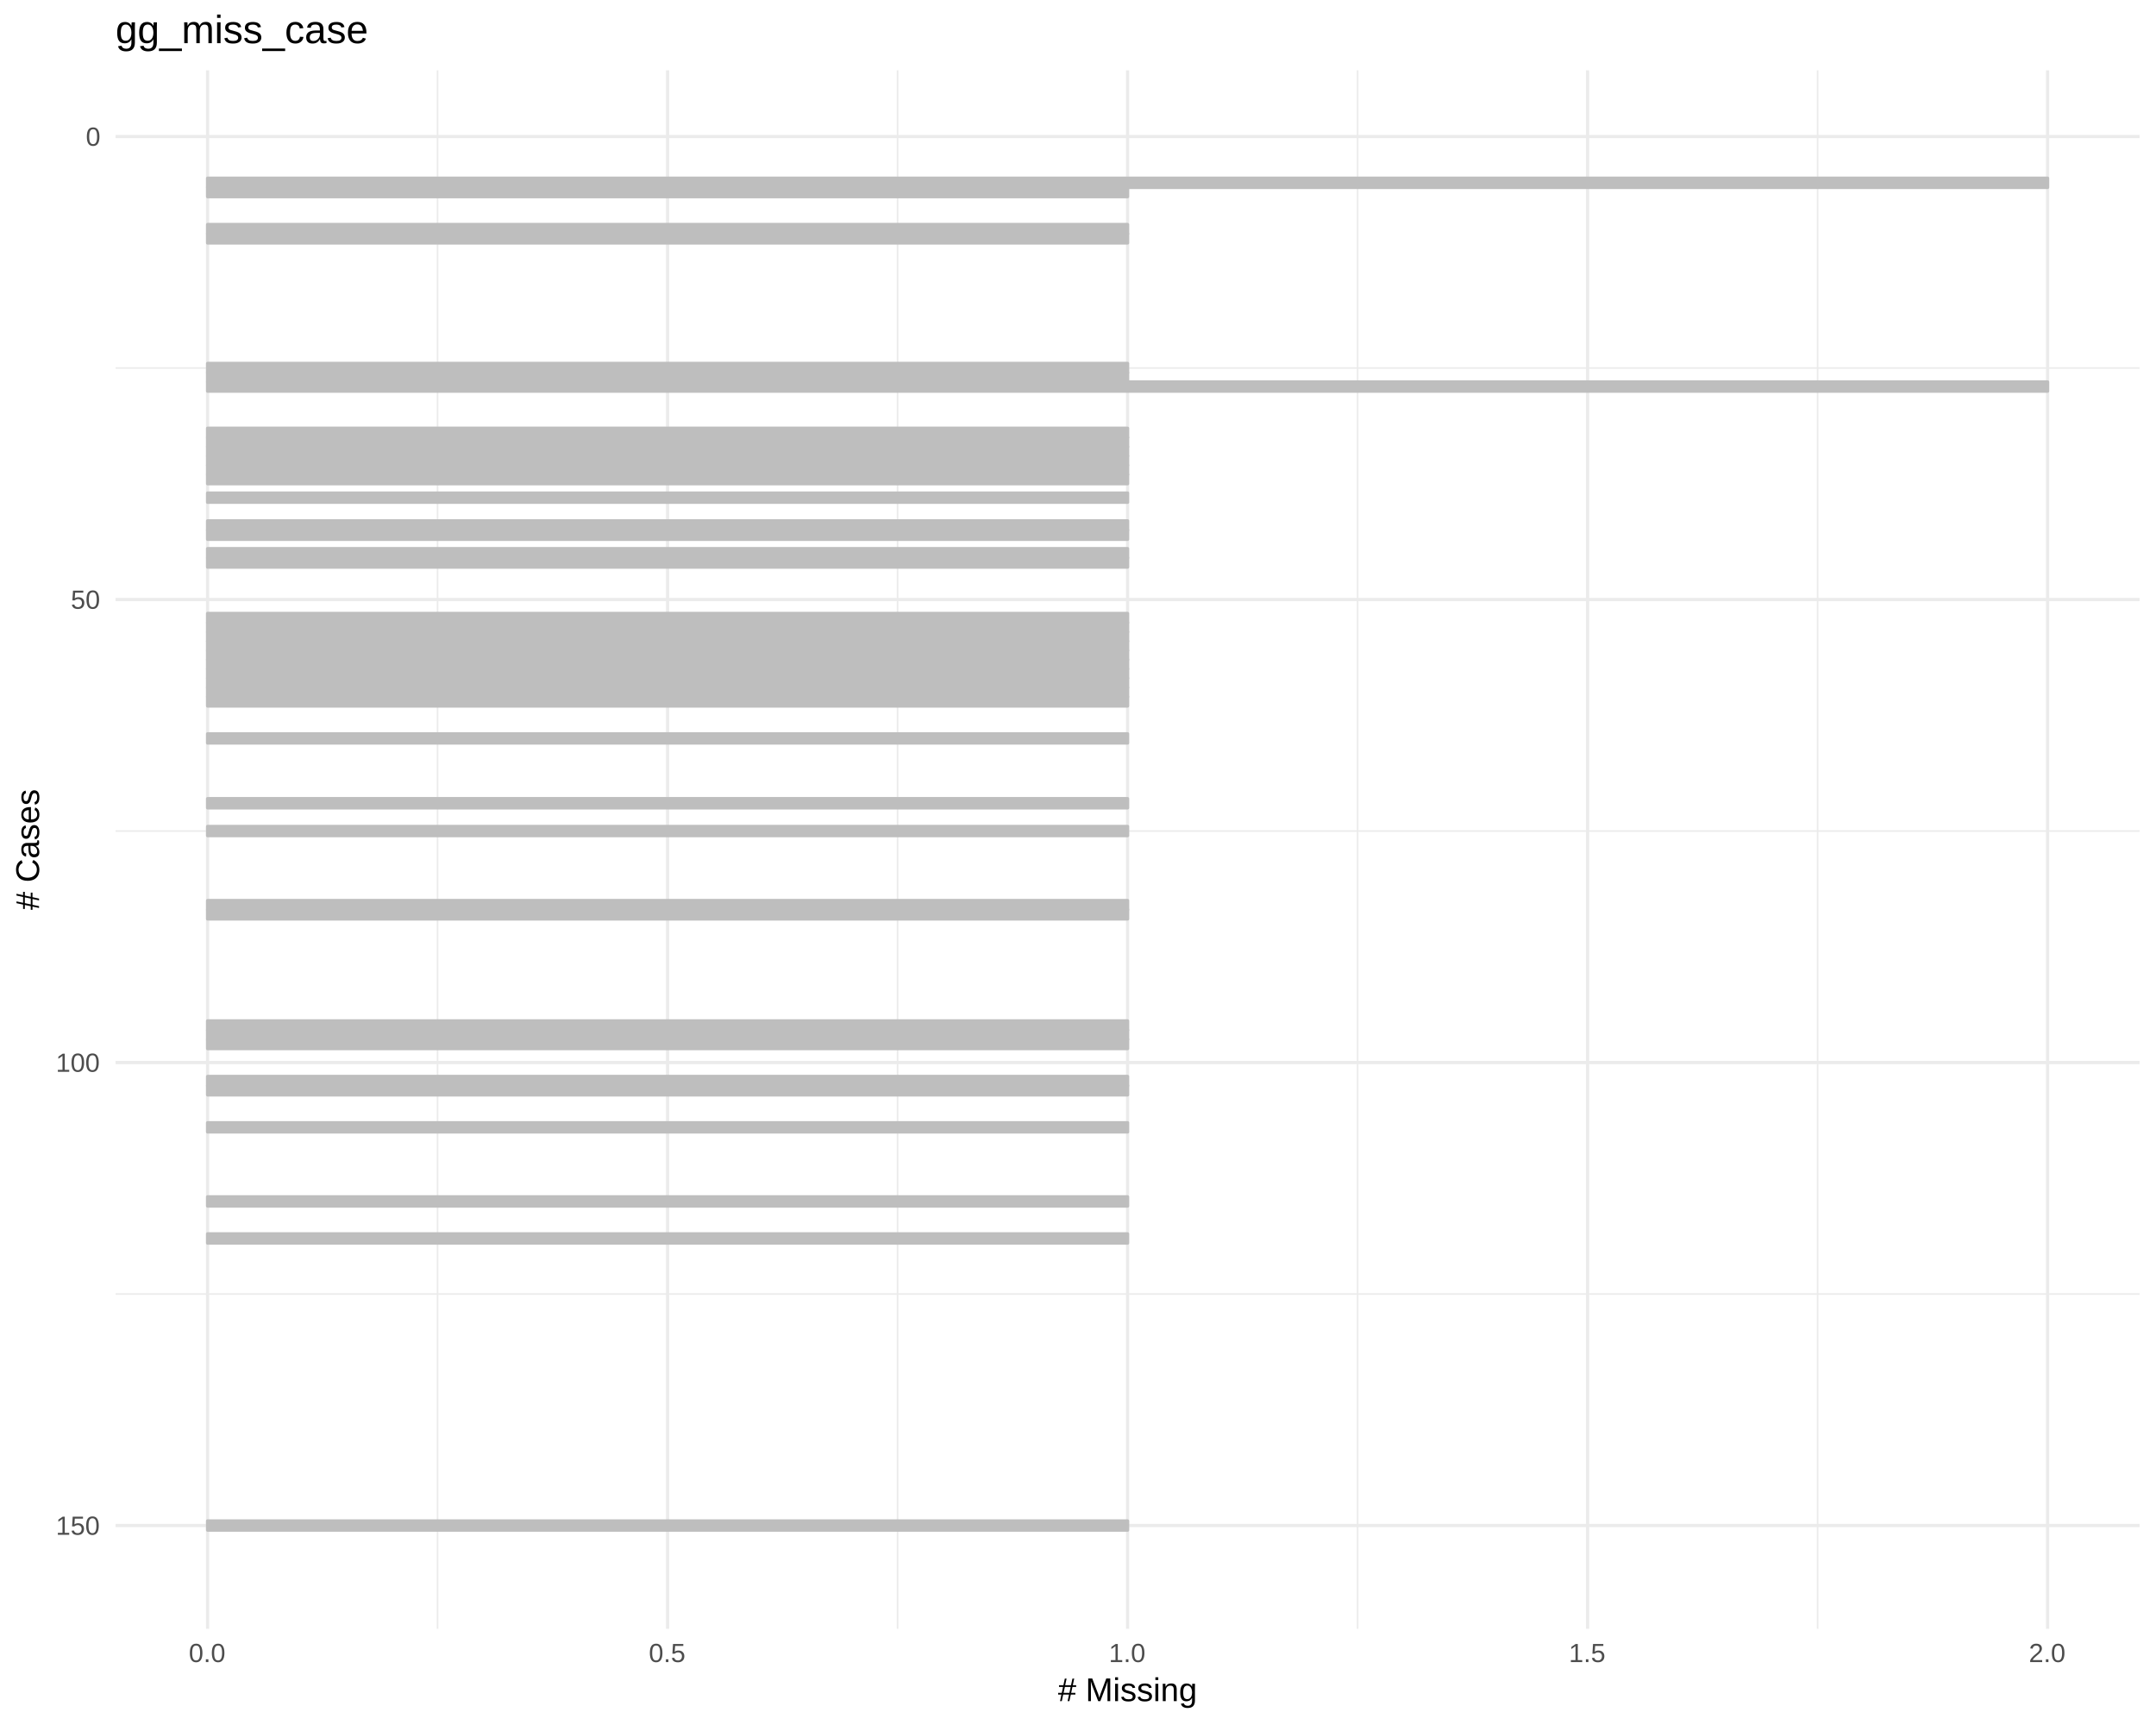
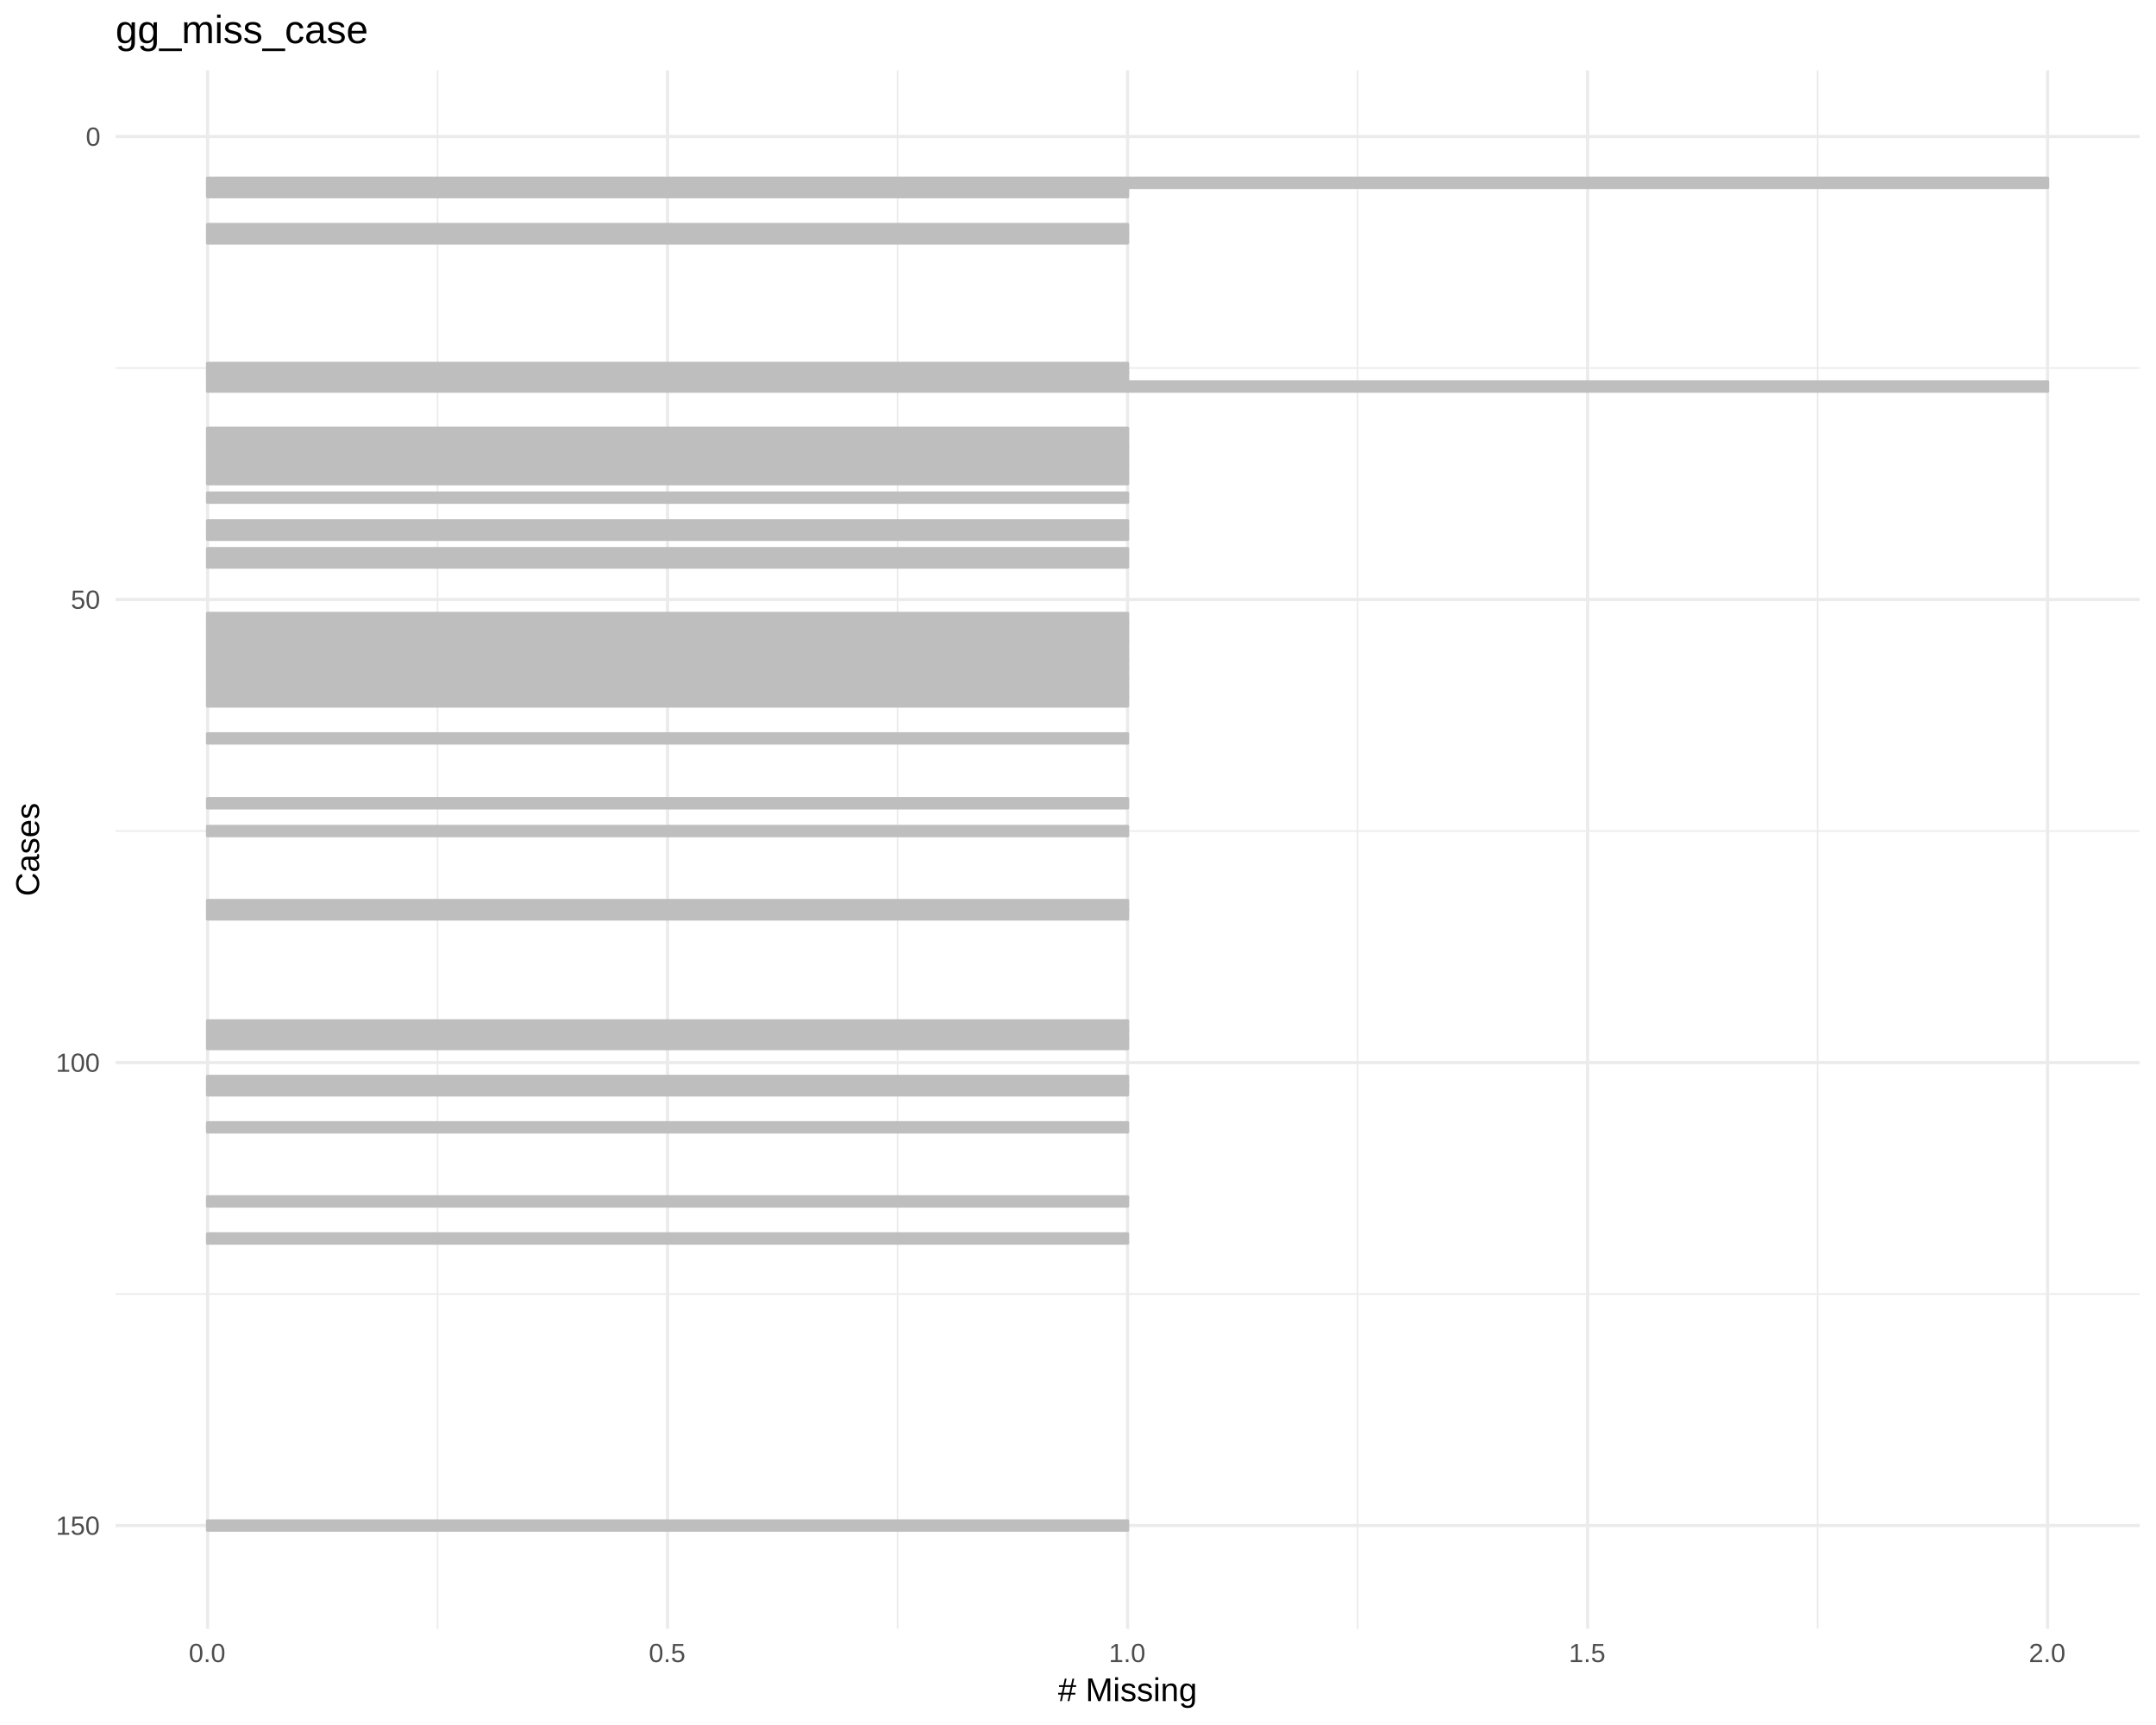
<svg xmlns="http://www.w3.org/2000/svg" viewBox="0 0 720.00 576.00">
  <defs>
    <style type="text/css">
    line, polyline, path, rect, circle {
      fill: none;
      stroke: #000000;
      stroke-linecap: round;
      stroke-linejoin: round;
      stroke-miterlimit: 10.00;
    }
  </style>
  </defs>
  <rect width="100%" height="100%" style="stroke: none; fill: #FFFFFF;" />
  <defs>
    <clipPath id="cpMzguNTk0fDcxNC41MjF8NTQzLjg3NXwyMy40NzY3">
      <rect x="38.59" y="23.48" width="675.93" height="520.40" />
    </clipPath>
  </defs>
  <polyline points="38.59,122.89 714.52,122.89 " style="stroke-width: 0.53; stroke: #EBEBEB; stroke-linecap: butt;" clip-path="url(#cpMzguNTk0fDcxNC41MjF8NTQzLjg3NXwyMy40NzY3)" />
  <polyline points="38.59,277.49 714.52,277.49 " style="stroke-width: 0.53; stroke: #EBEBEB; stroke-linecap: butt;" clip-path="url(#cpMzguNTk0fDcxNC41MjF8NTQzLjg3NXwyMy40NzY3)" />
  <polyline points="38.59,432.10 714.52,432.10 " style="stroke-width: 0.53; stroke: #EBEBEB; stroke-linecap: butt;" clip-path="url(#cpMzguNTk0fDcxNC41MjF8NTQzLjg3NXwyMy40NzY3)" />
  <polyline points="146.13,543.88 146.13,23.48 " style="stroke-width: 0.53; stroke: #EBEBEB; stroke-linecap: butt;" clip-path="url(#cpMzguNTk0fDcxNC41MjF8NTQzLjg3NXwyMy40NzY3)" />
  <polyline points="299.75,543.88 299.75,23.48 " style="stroke-width: 0.53; stroke: #EBEBEB; stroke-linecap: butt;" clip-path="url(#cpMzguNTk0fDcxNC41MjF8NTQzLjg3NXwyMy40NzY3)" />
  <polyline points="453.37,543.88 453.37,23.48 " style="stroke-width: 0.53; stroke: #EBEBEB; stroke-linecap: butt;" clip-path="url(#cpMzguNTk0fDcxNC41MjF8NTQzLjg3NXwyMy40NzY3)" />
  <polyline points="606.99,543.88 606.99,23.48 " style="stroke-width: 0.53; stroke: #EBEBEB; stroke-linecap: butt;" clip-path="url(#cpMzguNTk0fDcxNC41MjF8NTQzLjg3NXwyMy40NzY3)" />
  <polyline points="38.59,45.59 714.52,45.59 " style="stroke-width: 1.07; stroke: #EBEBEB; stroke-linecap: butt;" clip-path="url(#cpMzguNTk0fDcxNC41MjF8NTQzLjg3NXwyMy40NzY3)" />
  <polyline points="38.59,200.19 714.52,200.19 " style="stroke-width: 1.07; stroke: #EBEBEB; stroke-linecap: butt;" clip-path="url(#cpMzguNTk0fDcxNC41MjF8NTQzLjg3NXwyMy40NzY3)" />
  <polyline points="38.59,354.79 714.52,354.79 " style="stroke-width: 1.07; stroke: #EBEBEB; stroke-linecap: butt;" clip-path="url(#cpMzguNTk0fDcxNC41MjF8NTQzLjg3NXwyMy40NzY3)" />
  <polyline points="38.59,509.40 714.52,509.40 " style="stroke-width: 1.07; stroke: #EBEBEB; stroke-linecap: butt;" clip-path="url(#cpMzguNTk0fDcxNC41MjF8NTQzLjg3NXwyMy40NzY3)" />
  <polyline points="69.32,543.88 69.32,23.48 " style="stroke-width: 1.07; stroke: #EBEBEB; stroke-linecap: butt;" clip-path="url(#cpMzguNTk0fDcxNC41MjF8NTQzLjg3NXwyMy40NzY3)" />
  <polyline points="222.94,543.88 222.94,23.48 " style="stroke-width: 1.07; stroke: #EBEBEB; stroke-linecap: butt;" clip-path="url(#cpMzguNTk0fDcxNC41MjF8NTQzLjg3NXwyMy40NzY3)" />
  <polyline points="376.56,543.88 376.56,23.48 " style="stroke-width: 1.07; stroke: #EBEBEB; stroke-linecap: butt;" clip-path="url(#cpMzguNTk0fDcxNC41MjF8NTQzLjg3NXwyMy40NzY3)" />
  <polyline points="530.18,543.88 530.18,23.48 " style="stroke-width: 1.07; stroke: #EBEBEB; stroke-linecap: butt;" clip-path="url(#cpMzguNTk0fDcxNC41MjF8NTQzLjg3NXwyMy40NzY3)" />
  <polyline points="683.80,543.88 683.80,23.48 " style="stroke-width: 1.07; stroke: #EBEBEB; stroke-linecap: butt;" clip-path="url(#cpMzguNTk0fDcxNC41MjF8NTQzLjg3NXwyMy40NzY3)" />
  <rect x="69.32" y="517.13" width="0.00" height="3.09" style="stroke-width: 1.07; stroke: #BEBEBE; stroke-linecap: butt; fill: #BEBEBE;" clip-path="url(#cpMzguNTk0fDcxNC41MjF8NTQzLjg3NXwyMy40NzY3)" />
  <rect x="69.32" y="514.04" width="0.00" height="3.09" style="stroke-width: 1.07; stroke: #BEBEBE; stroke-linecap: butt; fill: #BEBEBE;" clip-path="url(#cpMzguNTk0fDcxNC41MjF8NTQzLjg3NXwyMy40NzY3)" />
  <rect x="69.32" y="510.94" width="0.00" height="3.09" style="stroke-width: 1.07; stroke: #BEBEBE; stroke-linecap: butt; fill: #BEBEBE;" clip-path="url(#cpMzguNTk0fDcxNC41MjF8NTQzLjg3NXwyMy40NzY3)" />
  <rect x="69.32" y="507.85" width="307.24" height="3.09" style="stroke-width: 1.07; stroke: #BEBEBE; stroke-linecap: butt; fill: #BEBEBE;" clip-path="url(#cpMzguNTk0fDcxNC41MjF8NTQzLjg3NXwyMy40NzY3)" />
  <rect x="69.32" y="504.76" width="0.00" height="3.09" style="stroke-width: 1.07; stroke: #BEBEBE; stroke-linecap: butt; fill: #BEBEBE;" clip-path="url(#cpMzguNTk0fDcxNC41MjF8NTQzLjg3NXwyMy40NzY3)" />
  <rect x="69.32" y="501.67" width="0.00" height="3.09" style="stroke-width: 1.07; stroke: #BEBEBE; stroke-linecap: butt; fill: #BEBEBE;" clip-path="url(#cpMzguNTk0fDcxNC41MjF8NTQzLjg3NXwyMy40NzY3)" />
  <rect x="69.32" y="498.58" width="0.00" height="3.09" style="stroke-width: 1.07; stroke: #BEBEBE; stroke-linecap: butt; fill: #BEBEBE;" clip-path="url(#cpMzguNTk0fDcxNC41MjF8NTQzLjg3NXwyMy40NzY3)" />
  <rect x="69.32" y="495.48" width="0.00" height="3.09" style="stroke-width: 1.07; stroke: #BEBEBE; stroke-linecap: butt; fill: #BEBEBE;" clip-path="url(#cpMzguNTk0fDcxNC41MjF8NTQzLjg3NXwyMy40NzY3)" />
  <rect x="69.32" y="492.39" width="0.00" height="3.09" style="stroke-width: 1.07; stroke: #BEBEBE; stroke-linecap: butt; fill: #BEBEBE;" clip-path="url(#cpMzguNTk0fDcxNC41MjF8NTQzLjg3NXwyMy40NzY3)" />
  <rect x="69.32" y="489.30" width="0.00" height="3.09" style="stroke-width: 1.07; stroke: #BEBEBE; stroke-linecap: butt; fill: #BEBEBE;" clip-path="url(#cpMzguNTk0fDcxNC41MjF8NTQzLjg3NXwyMy40NzY3)" />
  <rect x="69.32" y="486.21" width="0.00" height="3.09" style="stroke-width: 1.07; stroke: #BEBEBE; stroke-linecap: butt; fill: #BEBEBE;" clip-path="url(#cpMzguNTk0fDcxNC41MjF8NTQzLjg3NXwyMy40NzY3)" />
  <rect x="69.32" y="483.12" width="0.00" height="3.09" style="stroke-width: 1.07; stroke: #BEBEBE; stroke-linecap: butt; fill: #BEBEBE;" clip-path="url(#cpMzguNTk0fDcxNC41MjF8NTQzLjg3NXwyMy40NzY3)" />
  <rect x="69.32" y="480.02" width="0.00" height="3.09" style="stroke-width: 1.07; stroke: #BEBEBE; stroke-linecap: butt; fill: #BEBEBE;" clip-path="url(#cpMzguNTk0fDcxNC41MjF8NTQzLjg3NXwyMy40NzY3)" />
  <rect x="69.32" y="476.93" width="0.00" height="3.09" style="stroke-width: 1.07; stroke: #BEBEBE; stroke-linecap: butt; fill: #BEBEBE;" clip-path="url(#cpMzguNTk0fDcxNC41MjF8NTQzLjg3NXwyMy40NzY3)" />
  <rect x="69.32" y="473.84" width="0.00" height="3.09" style="stroke-width: 1.07; stroke: #BEBEBE; stroke-linecap: butt; fill: #BEBEBE;" clip-path="url(#cpMzguNTk0fDcxNC41MjF8NTQzLjg3NXwyMy40NzY3)" />
  <rect x="69.32" y="470.75" width="0.00" height="3.09" style="stroke-width: 1.07; stroke: #BEBEBE; stroke-linecap: butt; fill: #BEBEBE;" clip-path="url(#cpMzguNTk0fDcxNC41MjF8NTQzLjg3NXwyMy40NzY3)" />
  <rect x="69.32" y="467.66" width="0.00" height="3.09" style="stroke-width: 1.07; stroke: #BEBEBE; stroke-linecap: butt; fill: #BEBEBE;" clip-path="url(#cpMzguNTk0fDcxNC41MjF8NTQzLjg3NXwyMy40NzY3)" />
  <rect x="69.32" y="464.56" width="0.00" height="3.09" style="stroke-width: 1.07; stroke: #BEBEBE; stroke-linecap: butt; fill: #BEBEBE;" clip-path="url(#cpMzguNTk0fDcxNC41MjF8NTQzLjg3NXwyMy40NzY3)" />
  <rect x="69.32" y="461.47" width="0.00" height="3.09" style="stroke-width: 1.07; stroke: #BEBEBE; stroke-linecap: butt; fill: #BEBEBE;" clip-path="url(#cpMzguNTk0fDcxNC41MjF8NTQzLjg3NXwyMy40NzY3)" />
  <rect x="69.32" y="458.38" width="0.00" height="3.09" style="stroke-width: 1.07; stroke: #BEBEBE; stroke-linecap: butt; fill: #BEBEBE;" clip-path="url(#cpMzguNTk0fDcxNC41MjF8NTQzLjg3NXwyMy40NzY3)" />
  <rect x="69.32" y="455.29" width="0.00" height="3.09" style="stroke-width: 1.07; stroke: #BEBEBE; stroke-linecap: butt; fill: #BEBEBE;" clip-path="url(#cpMzguNTk0fDcxNC41MjF8NTQzLjg3NXwyMy40NzY3)" />
  <rect x="69.32" y="452.19" width="0.00" height="3.09" style="stroke-width: 1.07; stroke: #BEBEBE; stroke-linecap: butt; fill: #BEBEBE;" clip-path="url(#cpMzguNTk0fDcxNC41MjF8NTQzLjg3NXwyMy40NzY3)" />
  <rect x="69.32" y="449.10" width="0.00" height="3.09" style="stroke-width: 1.07; stroke: #BEBEBE; stroke-linecap: butt; fill: #BEBEBE;" clip-path="url(#cpMzguNTk0fDcxNC41MjF8NTQzLjg3NXwyMy40NzY3)" />
  <rect x="69.32" y="446.01" width="0.00" height="3.09" style="stroke-width: 1.07; stroke: #BEBEBE; stroke-linecap: butt; fill: #BEBEBE;" clip-path="url(#cpMzguNTk0fDcxNC41MjF8NTQzLjg3NXwyMy40NzY3)" />
  <rect x="69.32" y="442.92" width="0.00" height="3.09" style="stroke-width: 1.07; stroke: #BEBEBE; stroke-linecap: butt; fill: #BEBEBE;" clip-path="url(#cpMzguNTk0fDcxNC41MjF8NTQzLjg3NXwyMy40NzY3)" />
  <rect x="69.32" y="439.83" width="0.00" height="3.09" style="stroke-width: 1.07; stroke: #BEBEBE; stroke-linecap: butt; fill: #BEBEBE;" clip-path="url(#cpMzguNTk0fDcxNC41MjF8NTQzLjg3NXwyMy40NzY3)" />
  <rect x="69.32" y="436.73" width="0.00" height="3.09" style="stroke-width: 1.07; stroke: #BEBEBE; stroke-linecap: butt; fill: #BEBEBE;" clip-path="url(#cpMzguNTk0fDcxNC41MjF8NTQzLjg3NXwyMy40NzY3)" />
  <rect x="69.32" y="433.64" width="0.00" height="3.09" style="stroke-width: 1.07; stroke: #BEBEBE; stroke-linecap: butt; fill: #BEBEBE;" clip-path="url(#cpMzguNTk0fDcxNC41MjF8NTQzLjg3NXwyMy40NzY3)" />
  <rect x="69.32" y="430.55" width="0.00" height="3.09" style="stroke-width: 1.07; stroke: #BEBEBE; stroke-linecap: butt; fill: #BEBEBE;" clip-path="url(#cpMzguNTk0fDcxNC41MjF8NTQzLjg3NXwyMy40NzY3)" />
  <rect x="69.32" y="427.46" width="0.00" height="3.09" style="stroke-width: 1.07; stroke: #BEBEBE; stroke-linecap: butt; fill: #BEBEBE;" clip-path="url(#cpMzguNTk0fDcxNC41MjF8NTQzLjg3NXwyMy40NzY3)" />
  <rect x="69.32" y="424.37" width="0.00" height="3.09" style="stroke-width: 1.07; stroke: #BEBEBE; stroke-linecap: butt; fill: #BEBEBE;" clip-path="url(#cpMzguNTk0fDcxNC41MjF8NTQzLjg3NXwyMy40NzY3)" />
  <rect x="69.32" y="421.27" width="0.00" height="3.09" style="stroke-width: 1.07; stroke: #BEBEBE; stroke-linecap: butt; fill: #BEBEBE;" clip-path="url(#cpMzguNTk0fDcxNC41MjF8NTQzLjg3NXwyMy40NzY3)" />
  <rect x="69.32" y="418.18" width="0.00" height="3.09" style="stroke-width: 1.07; stroke: #BEBEBE; stroke-linecap: butt; fill: #BEBEBE;" clip-path="url(#cpMzguNTk0fDcxNC41MjF8NTQzLjg3NXwyMy40NzY3)" />
  <rect x="69.32" y="415.09" width="0.00" height="3.09" style="stroke-width: 1.07; stroke: #BEBEBE; stroke-linecap: butt; fill: #BEBEBE;" clip-path="url(#cpMzguNTk0fDcxNC41MjF8NTQzLjg3NXwyMy40NzY3)" />
  <rect x="69.32" y="412.00" width="307.24" height="3.09" style="stroke-width: 1.07; stroke: #BEBEBE; stroke-linecap: butt; fill: #BEBEBE;" clip-path="url(#cpMzguNTk0fDcxNC41MjF8NTQzLjg3NXwyMy40NzY3)" />
  <rect x="69.32" y="408.91" width="0.00" height="3.09" style="stroke-width: 1.07; stroke: #BEBEBE; stroke-linecap: butt; fill: #BEBEBE;" clip-path="url(#cpMzguNTk0fDcxNC41MjF8NTQzLjg3NXwyMy40NzY3)" />
  <rect x="69.32" y="405.81" width="0.00" height="3.09" style="stroke-width: 1.07; stroke: #BEBEBE; stroke-linecap: butt; fill: #BEBEBE;" clip-path="url(#cpMzguNTk0fDcxNC41MjF8NTQzLjg3NXwyMy40NzY3)" />
  <rect x="69.32" y="402.72" width="0.00" height="3.09" style="stroke-width: 1.07; stroke: #BEBEBE; stroke-linecap: butt; fill: #BEBEBE;" clip-path="url(#cpMzguNTk0fDcxNC41MjF8NTQzLjg3NXwyMy40NzY3)" />
  <rect x="69.32" y="399.63" width="307.24" height="3.09" style="stroke-width: 1.07; stroke: #BEBEBE; stroke-linecap: butt; fill: #BEBEBE;" clip-path="url(#cpMzguNTk0fDcxNC41MjF8NTQzLjg3NXwyMy40NzY3)" />
  <rect x="69.32" y="396.54" width="0.00" height="3.09" style="stroke-width: 1.07; stroke: #BEBEBE; stroke-linecap: butt; fill: #BEBEBE;" clip-path="url(#cpMzguNTk0fDcxNC41MjF8NTQzLjg3NXwyMy40NzY3)" />
  <rect x="69.32" y="393.45" width="0.00" height="3.09" style="stroke-width: 1.07; stroke: #BEBEBE; stroke-linecap: butt; fill: #BEBEBE;" clip-path="url(#cpMzguNTk0fDcxNC41MjF8NTQzLjg3NXwyMy40NzY3)" />
  <rect x="69.32" y="390.35" width="0.00" height="3.09" style="stroke-width: 1.07; stroke: #BEBEBE; stroke-linecap: butt; fill: #BEBEBE;" clip-path="url(#cpMzguNTk0fDcxNC41MjF8NTQzLjg3NXwyMy40NzY3)" />
  <rect x="69.32" y="387.26" width="0.00" height="3.09" style="stroke-width: 1.07; stroke: #BEBEBE; stroke-linecap: butt; fill: #BEBEBE;" clip-path="url(#cpMzguNTk0fDcxNC41MjF8NTQzLjg3NXwyMy40NzY3)" />
  <rect x="69.32" y="384.17" width="0.00" height="3.09" style="stroke-width: 1.07; stroke: #BEBEBE; stroke-linecap: butt; fill: #BEBEBE;" clip-path="url(#cpMzguNTk0fDcxNC41MjF8NTQzLjg3NXwyMy40NzY3)" />
  <rect x="69.32" y="381.08" width="0.00" height="3.09" style="stroke-width: 1.07; stroke: #BEBEBE; stroke-linecap: butt; fill: #BEBEBE;" clip-path="url(#cpMzguNTk0fDcxNC41MjF8NTQzLjg3NXwyMy40NzY3)" />
  <rect x="69.32" y="377.98" width="0.00" height="3.09" style="stroke-width: 1.07; stroke: #BEBEBE; stroke-linecap: butt; fill: #BEBEBE;" clip-path="url(#cpMzguNTk0fDcxNC41MjF8NTQzLjg3NXwyMy40NzY3)" />
  <rect x="69.32" y="374.89" width="307.24" height="3.09" style="stroke-width: 1.07; stroke: #BEBEBE; stroke-linecap: butt; fill: #BEBEBE;" clip-path="url(#cpMzguNTk0fDcxNC41MjF8NTQzLjg3NXwyMy40NzY3)" />
  <rect x="69.32" y="371.80" width="0.00" height="3.09" style="stroke-width: 1.07; stroke: #BEBEBE; stroke-linecap: butt; fill: #BEBEBE;" clip-path="url(#cpMzguNTk0fDcxNC41MjF8NTQzLjg3NXwyMy40NzY3)" />
  <rect x="69.32" y="368.71" width="0.00" height="3.09" style="stroke-width: 1.07; stroke: #BEBEBE; stroke-linecap: butt; fill: #BEBEBE;" clip-path="url(#cpMzguNTk0fDcxNC41MjF8NTQzLjg3NXwyMy40NzY3)" />
  <rect x="69.32" y="365.62" width="0.00" height="3.09" style="stroke-width: 1.07; stroke: #BEBEBE; stroke-linecap: butt; fill: #BEBEBE;" clip-path="url(#cpMzguNTk0fDcxNC41MjF8NTQzLjg3NXwyMy40NzY3)" />
  <rect x="69.32" y="362.52" width="307.24" height="3.09" style="stroke-width: 1.07; stroke: #BEBEBE; stroke-linecap: butt; fill: #BEBEBE;" clip-path="url(#cpMzguNTk0fDcxNC41MjF8NTQzLjg3NXwyMy40NzY3)" />
  <rect x="69.32" y="359.43" width="307.24" height="3.09" style="stroke-width: 1.07; stroke: #BEBEBE; stroke-linecap: butt; fill: #BEBEBE;" clip-path="url(#cpMzguNTk0fDcxNC41MjF8NTQzLjg3NXwyMy40NzY3)" />
  <rect x="69.32" y="356.34" width="0.00" height="3.09" style="stroke-width: 1.07; stroke: #BEBEBE; stroke-linecap: butt; fill: #BEBEBE;" clip-path="url(#cpMzguNTk0fDcxNC41MjF8NTQzLjg3NXwyMy40NzY3)" />
  <rect x="69.32" y="353.25" width="0.00" height="3.09" style="stroke-width: 1.07; stroke: #BEBEBE; stroke-linecap: butt; fill: #BEBEBE;" clip-path="url(#cpMzguNTk0fDcxNC41MjF8NTQzLjg3NXwyMy40NzY3)" />
  <rect x="69.32" y="350.16" width="0.00" height="3.09" style="stroke-width: 1.07; stroke: #BEBEBE; stroke-linecap: butt; fill: #BEBEBE;" clip-path="url(#cpMzguNTk0fDcxNC41MjF8NTQzLjg3NXwyMy40NzY3)" />
  <rect x="69.32" y="347.06" width="307.24" height="3.09" style="stroke-width: 1.07; stroke: #BEBEBE; stroke-linecap: butt; fill: #BEBEBE;" clip-path="url(#cpMzguNTk0fDcxNC41MjF8NTQzLjg3NXwyMy40NzY3)" />
  <rect x="69.32" y="343.97" width="307.24" height="3.09" style="stroke-width: 1.07; stroke: #BEBEBE; stroke-linecap: butt; fill: #BEBEBE;" clip-path="url(#cpMzguNTk0fDcxNC41MjF8NTQzLjg3NXwyMy40NzY3)" />
  <rect x="69.32" y="340.88" width="307.24" height="3.09" style="stroke-width: 1.07; stroke: #BEBEBE; stroke-linecap: butt; fill: #BEBEBE;" clip-path="url(#cpMzguNTk0fDcxNC41MjF8NTQzLjg3NXwyMy40NzY3)" />
  <rect x="69.32" y="337.79" width="0.00" height="3.09" style="stroke-width: 1.07; stroke: #BEBEBE; stroke-linecap: butt; fill: #BEBEBE;" clip-path="url(#cpMzguNTk0fDcxNC41MjF8NTQzLjg3NXwyMy40NzY3)" />
  <rect x="69.32" y="334.70" width="0.00" height="3.09" style="stroke-width: 1.07; stroke: #BEBEBE; stroke-linecap: butt; fill: #BEBEBE;" clip-path="url(#cpMzguNTk0fDcxNC41MjF8NTQzLjg3NXwyMy40NzY3)" />
  <rect x="69.32" y="331.60" width="0.00" height="3.09" style="stroke-width: 1.07; stroke: #BEBEBE; stroke-linecap: butt; fill: #BEBEBE;" clip-path="url(#cpMzguNTk0fDcxNC41MjF8NTQzLjg3NXwyMy40NzY3)" />
  <rect x="69.32" y="328.51" width="0.00" height="3.09" style="stroke-width: 1.07; stroke: #BEBEBE; stroke-linecap: butt; fill: #BEBEBE;" clip-path="url(#cpMzguNTk0fDcxNC41MjF8NTQzLjg3NXwyMy40NzY3)" />
  <rect x="69.32" y="325.42" width="0.00" height="3.09" style="stroke-width: 1.07; stroke: #BEBEBE; stroke-linecap: butt; fill: #BEBEBE;" clip-path="url(#cpMzguNTk0fDcxNC41MjF8NTQzLjg3NXwyMy40NzY3)" />
  <rect x="69.32" y="322.33" width="0.00" height="3.09" style="stroke-width: 1.07; stroke: #BEBEBE; stroke-linecap: butt; fill: #BEBEBE;" clip-path="url(#cpMzguNTk0fDcxNC41MjF8NTQzLjg3NXwyMy40NzY3)" />
  <rect x="69.32" y="319.23" width="0.00" height="3.09" style="stroke-width: 1.07; stroke: #BEBEBE; stroke-linecap: butt; fill: #BEBEBE;" clip-path="url(#cpMzguNTk0fDcxNC41MjF8NTQzLjg3NXwyMy40NzY3)" />
  <rect x="69.32" y="316.14" width="0.00" height="3.09" style="stroke-width: 1.07; stroke: #BEBEBE; stroke-linecap: butt; fill: #BEBEBE;" clip-path="url(#cpMzguNTk0fDcxNC41MjF8NTQzLjg3NXwyMy40NzY3)" />
  <rect x="69.32" y="313.05" width="0.00" height="3.09" style="stroke-width: 1.07; stroke: #BEBEBE; stroke-linecap: butt; fill: #BEBEBE;" clip-path="url(#cpMzguNTk0fDcxNC41MjF8NTQzLjg3NXwyMy40NzY3)" />
  <rect x="69.32" y="309.96" width="0.00" height="3.09" style="stroke-width: 1.07; stroke: #BEBEBE; stroke-linecap: butt; fill: #BEBEBE;" clip-path="url(#cpMzguNTk0fDcxNC41MjF8NTQzLjg3NXwyMy40NzY3)" />
  <rect x="69.32" y="306.87" width="0.00" height="3.09" style="stroke-width: 1.07; stroke: #BEBEBE; stroke-linecap: butt; fill: #BEBEBE;" clip-path="url(#cpMzguNTk0fDcxNC41MjF8NTQzLjg3NXwyMy40NzY3)" />
  <rect x="69.32" y="303.77" width="307.24" height="3.09" style="stroke-width: 1.07; stroke: #BEBEBE; stroke-linecap: butt; fill: #BEBEBE;" clip-path="url(#cpMzguNTk0fDcxNC41MjF8NTQzLjg3NXwyMy40NzY3)" />
  <rect x="69.32" y="300.68" width="307.24" height="3.09" style="stroke-width: 1.07; stroke: #BEBEBE; stroke-linecap: butt; fill: #BEBEBE;" clip-path="url(#cpMzguNTk0fDcxNC41MjF8NTQzLjg3NXwyMy40NzY3)" />
  <rect x="69.32" y="297.59" width="0.00" height="3.09" style="stroke-width: 1.07; stroke: #BEBEBE; stroke-linecap: butt; fill: #BEBEBE;" clip-path="url(#cpMzguNTk0fDcxNC41MjF8NTQzLjg3NXwyMy40NzY3)" />
  <rect x="69.32" y="294.50" width="0.00" height="3.09" style="stroke-width: 1.07; stroke: #BEBEBE; stroke-linecap: butt; fill: #BEBEBE;" clip-path="url(#cpMzguNTk0fDcxNC41MjF8NTQzLjg3NXwyMy40NzY3)" />
  <rect x="69.32" y="291.41" width="0.00" height="3.09" style="stroke-width: 1.07; stroke: #BEBEBE; stroke-linecap: butt; fill: #BEBEBE;" clip-path="url(#cpMzguNTk0fDcxNC41MjF8NTQzLjg3NXwyMy40NzY3)" />
  <rect x="69.32" y="288.31" width="0.00" height="3.09" style="stroke-width: 1.07; stroke: #BEBEBE; stroke-linecap: butt; fill: #BEBEBE;" clip-path="url(#cpMzguNTk0fDcxNC41MjF8NTQzLjg3NXwyMy40NzY3)" />
  <rect x="69.32" y="285.22" width="0.00" height="3.09" style="stroke-width: 1.07; stroke: #BEBEBE; stroke-linecap: butt; fill: #BEBEBE;" clip-path="url(#cpMzguNTk0fDcxNC41MjF8NTQzLjg3NXwyMy40NzY3)" />
  <rect x="69.32" y="282.13" width="0.00" height="3.09" style="stroke-width: 1.07; stroke: #BEBEBE; stroke-linecap: butt; fill: #BEBEBE;" clip-path="url(#cpMzguNTk0fDcxNC41MjF8NTQzLjg3NXwyMy40NzY3)" />
  <rect x="69.32" y="279.04" width="0.00" height="3.09" style="stroke-width: 1.07; stroke: #BEBEBE; stroke-linecap: butt; fill: #BEBEBE;" clip-path="url(#cpMzguNTk0fDcxNC41MjF8NTQzLjg3NXwyMy40NzY3)" />
  <rect x="69.32" y="275.95" width="307.24" height="3.09" style="stroke-width: 1.07; stroke: #BEBEBE; stroke-linecap: butt; fill: #BEBEBE;" clip-path="url(#cpMzguNTk0fDcxNC41MjF8NTQzLjg3NXwyMy40NzY3)" />
  <rect x="69.32" y="272.85" width="0.00" height="3.09" style="stroke-width: 1.07; stroke: #BEBEBE; stroke-linecap: butt; fill: #BEBEBE;" clip-path="url(#cpMzguNTk0fDcxNC41MjF8NTQzLjg3NXwyMy40NzY3)" />
  <rect x="69.32" y="269.76" width="0.00" height="3.09" style="stroke-width: 1.07; stroke: #BEBEBE; stroke-linecap: butt; fill: #BEBEBE;" clip-path="url(#cpMzguNTk0fDcxNC41MjF8NTQzLjg3NXwyMy40NzY3)" />
  <rect x="69.32" y="266.67" width="307.24" height="3.09" style="stroke-width: 1.07; stroke: #BEBEBE; stroke-linecap: butt; fill: #BEBEBE;" clip-path="url(#cpMzguNTk0fDcxNC41MjF8NTQzLjg3NXwyMy40NzY3)" />
  <rect x="69.32" y="263.58" width="0.00" height="3.09" style="stroke-width: 1.07; stroke: #BEBEBE; stroke-linecap: butt; fill: #BEBEBE;" clip-path="url(#cpMzguNTk0fDcxNC41MjF8NTQzLjg3NXwyMy40NzY3)" />
  <rect x="69.32" y="260.49" width="0.00" height="3.09" style="stroke-width: 1.07; stroke: #BEBEBE; stroke-linecap: butt; fill: #BEBEBE;" clip-path="url(#cpMzguNTk0fDcxNC41MjF8NTQzLjg3NXwyMy40NzY3)" />
  <rect x="69.32" y="257.39" width="0.00" height="3.09" style="stroke-width: 1.07; stroke: #BEBEBE; stroke-linecap: butt; fill: #BEBEBE;" clip-path="url(#cpMzguNTk0fDcxNC41MjF8NTQzLjg3NXwyMy40NzY3)" />
  <rect x="69.32" y="254.30" width="0.00" height="3.09" style="stroke-width: 1.07; stroke: #BEBEBE; stroke-linecap: butt; fill: #BEBEBE;" clip-path="url(#cpMzguNTk0fDcxNC41MjF8NTQzLjg3NXwyMy40NzY3)" />
  <rect x="69.32" y="251.21" width="0.00" height="3.09" style="stroke-width: 1.07; stroke: #BEBEBE; stroke-linecap: butt; fill: #BEBEBE;" clip-path="url(#cpMzguNTk0fDcxNC41MjF8NTQzLjg3NXwyMy40NzY3)" />
  <rect x="69.32" y="248.12" width="0.00" height="3.09" style="stroke-width: 1.07; stroke: #BEBEBE; stroke-linecap: butt; fill: #BEBEBE;" clip-path="url(#cpMzguNTk0fDcxNC41MjF8NTQzLjg3NXwyMy40NzY3)" />
  <rect x="69.32" y="245.02" width="307.24" height="3.09" style="stroke-width: 1.07; stroke: #BEBEBE; stroke-linecap: butt; fill: #BEBEBE;" clip-path="url(#cpMzguNTk0fDcxNC41MjF8NTQzLjg3NXwyMy40NzY3)" />
  <rect x="69.32" y="241.93" width="0.00" height="3.09" style="stroke-width: 1.07; stroke: #BEBEBE; stroke-linecap: butt; fill: #BEBEBE;" clip-path="url(#cpMzguNTk0fDcxNC41MjF8NTQzLjg3NXwyMy40NzY3)" />
  <rect x="69.32" y="238.84" width="0.00" height="3.09" style="stroke-width: 1.07; stroke: #BEBEBE; stroke-linecap: butt; fill: #BEBEBE;" clip-path="url(#cpMzguNTk0fDcxNC41MjF8NTQzLjg3NXwyMy40NzY3)" />
  <rect x="69.32" y="235.75" width="0.00" height="3.09" style="stroke-width: 1.07; stroke: #BEBEBE; stroke-linecap: butt; fill: #BEBEBE;" clip-path="url(#cpMzguNTk0fDcxNC41MjF8NTQzLjg3NXwyMy40NzY3)" />
  <rect x="69.32" y="232.66" width="307.24" height="3.09" style="stroke-width: 1.07; stroke: #BEBEBE; stroke-linecap: butt; fill: #BEBEBE;" clip-path="url(#cpMzguNTk0fDcxNC41MjF8NTQzLjg3NXwyMy40NzY3)" />
  <rect x="69.32" y="229.56" width="307.24" height="3.09" style="stroke-width: 1.07; stroke: #BEBEBE; stroke-linecap: butt; fill: #BEBEBE;" clip-path="url(#cpMzguNTk0fDcxNC41MjF8NTQzLjg3NXwyMy40NzY3)" />
  <rect x="69.32" y="226.47" width="307.24" height="3.09" style="stroke-width: 1.07; stroke: #BEBEBE; stroke-linecap: butt; fill: #BEBEBE;" clip-path="url(#cpMzguNTk0fDcxNC41MjF8NTQzLjg3NXwyMy40NzY3)" />
  <rect x="69.32" y="223.38" width="307.24" height="3.09" style="stroke-width: 1.07; stroke: #BEBEBE; stroke-linecap: butt; fill: #BEBEBE;" clip-path="url(#cpMzguNTk0fDcxNC41MjF8NTQzLjg3NXwyMy40NzY3)" />
  <rect x="69.32" y="220.29" width="307.24" height="3.09" style="stroke-width: 1.07; stroke: #BEBEBE; stroke-linecap: butt; fill: #BEBEBE;" clip-path="url(#cpMzguNTk0fDcxNC41MjF8NTQzLjg3NXwyMy40NzY3)" />
  <rect x="69.32" y="217.20" width="307.24" height="3.09" style="stroke-width: 1.07; stroke: #BEBEBE; stroke-linecap: butt; fill: #BEBEBE;" clip-path="url(#cpMzguNTk0fDcxNC41MjF8NTQzLjg3NXwyMy40NzY3)" />
  <rect x="69.32" y="214.10" width="307.24" height="3.09" style="stroke-width: 1.07; stroke: #BEBEBE; stroke-linecap: butt; fill: #BEBEBE;" clip-path="url(#cpMzguNTk0fDcxNC41MjF8NTQzLjg3NXwyMy40NzY3)" />
  <rect x="69.32" y="211.01" width="307.24" height="3.09" style="stroke-width: 1.07; stroke: #BEBEBE; stroke-linecap: butt; fill: #BEBEBE;" clip-path="url(#cpMzguNTk0fDcxNC41MjF8NTQzLjg3NXwyMy40NzY3)" />
  <rect x="69.32" y="207.92" width="307.24" height="3.09" style="stroke-width: 1.07; stroke: #BEBEBE; stroke-linecap: butt; fill: #BEBEBE;" clip-path="url(#cpMzguNTk0fDcxNC41MjF8NTQzLjg3NXwyMy40NzY3)" />
  <rect x="69.32" y="204.83" width="307.24" height="3.09" style="stroke-width: 1.07; stroke: #BEBEBE; stroke-linecap: butt; fill: #BEBEBE;" clip-path="url(#cpMzguNTk0fDcxNC41MjF8NTQzLjg3NXwyMy40NzY3)" />
  <rect x="69.32" y="201.74" width="0.00" height="3.09" style="stroke-width: 1.07; stroke: #BEBEBE; stroke-linecap: butt; fill: #BEBEBE;" clip-path="url(#cpMzguNTk0fDcxNC41MjF8NTQzLjg3NXwyMy40NzY3)" />
  <rect x="69.32" y="198.64" width="0.00" height="3.09" style="stroke-width: 1.07; stroke: #BEBEBE; stroke-linecap: butt; fill: #BEBEBE;" clip-path="url(#cpMzguNTk0fDcxNC41MjF8NTQzLjg3NXwyMy40NzY3)" />
  <rect x="69.32" y="195.55" width="0.00" height="3.09" style="stroke-width: 1.07; stroke: #BEBEBE; stroke-linecap: butt; fill: #BEBEBE;" clip-path="url(#cpMzguNTk0fDcxNC41MjF8NTQzLjg3NXwyMy40NzY3)" />
  <rect x="69.32" y="192.46" width="0.00" height="3.09" style="stroke-width: 1.07; stroke: #BEBEBE; stroke-linecap: butt; fill: #BEBEBE;" clip-path="url(#cpMzguNTk0fDcxNC41MjF8NTQzLjg3NXwyMy40NzY3)" />
  <rect x="69.32" y="189.37" width="0.00" height="3.09" style="stroke-width: 1.07; stroke: #BEBEBE; stroke-linecap: butt; fill: #BEBEBE;" clip-path="url(#cpMzguNTk0fDcxNC41MjF8NTQzLjg3NXwyMy40NzY3)" />
  <rect x="69.32" y="186.28" width="307.24" height="3.09" style="stroke-width: 1.07; stroke: #BEBEBE; stroke-linecap: butt; fill: #BEBEBE;" clip-path="url(#cpMzguNTk0fDcxNC41MjF8NTQzLjg3NXwyMy40NzY3)" />
  <rect x="69.32" y="183.18" width="307.24" height="3.09" style="stroke-width: 1.07; stroke: #BEBEBE; stroke-linecap: butt; fill: #BEBEBE;" clip-path="url(#cpMzguNTk0fDcxNC41MjF8NTQzLjg3NXwyMy40NzY3)" />
  <rect x="69.32" y="180.09" width="0.00" height="3.09" style="stroke-width: 1.07; stroke: #BEBEBE; stroke-linecap: butt; fill: #BEBEBE;" clip-path="url(#cpMzguNTk0fDcxNC41MjF8NTQzLjg3NXwyMy40NzY3)" />
  <rect x="69.32" y="177.00" width="307.24" height="3.09" style="stroke-width: 1.07; stroke: #BEBEBE; stroke-linecap: butt; fill: #BEBEBE;" clip-path="url(#cpMzguNTk0fDcxNC41MjF8NTQzLjg3NXwyMy40NzY3)" />
  <rect x="69.32" y="173.91" width="307.24" height="3.09" style="stroke-width: 1.07; stroke: #BEBEBE; stroke-linecap: butt; fill: #BEBEBE;" clip-path="url(#cpMzguNTk0fDcxNC41MjF8NTQzLjg3NXwyMy40NzY3)" />
  <rect x="69.32" y="170.81" width="0.00" height="3.09" style="stroke-width: 1.07; stroke: #BEBEBE; stroke-linecap: butt; fill: #BEBEBE;" clip-path="url(#cpMzguNTk0fDcxNC41MjF8NTQzLjg3NXwyMy40NzY3)" />
  <rect x="69.32" y="167.72" width="0.00" height="3.09" style="stroke-width: 1.07; stroke: #BEBEBE; stroke-linecap: butt; fill: #BEBEBE;" clip-path="url(#cpMzguNTk0fDcxNC41MjF8NTQzLjg3NXwyMy40NzY3)" />
  <rect x="69.32" y="164.63" width="307.24" height="3.09" style="stroke-width: 1.07; stroke: #BEBEBE; stroke-linecap: butt; fill: #BEBEBE;" clip-path="url(#cpMzguNTk0fDcxNC41MjF8NTQzLjg3NXwyMy40NzY3)" />
  <rect x="69.32" y="161.54" width="0.00" height="3.09" style="stroke-width: 1.07; stroke: #BEBEBE; stroke-linecap: butt; fill: #BEBEBE;" clip-path="url(#cpMzguNTk0fDcxNC41MjF8NTQzLjg3NXwyMy40NzY3)" />
  <rect x="69.32" y="158.45" width="307.24" height="3.09" style="stroke-width: 1.07; stroke: #BEBEBE; stroke-linecap: butt; fill: #BEBEBE;" clip-path="url(#cpMzguNTk0fDcxNC41MjF8NTQzLjg3NXwyMy40NzY3)" />
  <rect x="69.32" y="155.35" width="307.24" height="3.09" style="stroke-width: 1.07; stroke: #BEBEBE; stroke-linecap: butt; fill: #BEBEBE;" clip-path="url(#cpMzguNTk0fDcxNC41MjF8NTQzLjg3NXwyMy40NzY3)" />
  <rect x="69.32" y="152.26" width="307.24" height="3.09" style="stroke-width: 1.07; stroke: #BEBEBE; stroke-linecap: butt; fill: #BEBEBE;" clip-path="url(#cpMzguNTk0fDcxNC41MjF8NTQzLjg3NXwyMy40NzY3)" />
  <rect x="69.32" y="149.17" width="307.24" height="3.09" style="stroke-width: 1.07; stroke: #BEBEBE; stroke-linecap: butt; fill: #BEBEBE;" clip-path="url(#cpMzguNTk0fDcxNC41MjF8NTQzLjg3NXwyMy40NzY3)" />
  <rect x="69.32" y="146.08" width="307.24" height="3.09" style="stroke-width: 1.07; stroke: #BEBEBE; stroke-linecap: butt; fill: #BEBEBE;" clip-path="url(#cpMzguNTk0fDcxNC41MjF8NTQzLjg3NXwyMy40NzY3)" />
  <rect x="69.32" y="142.99" width="307.24" height="3.09" style="stroke-width: 1.07; stroke: #BEBEBE; stroke-linecap: butt; fill: #BEBEBE;" clip-path="url(#cpMzguNTk0fDcxNC41MjF8NTQzLjg3NXwyMy40NzY3)" />
  <rect x="69.32" y="139.89" width="0.00" height="3.09" style="stroke-width: 1.07; stroke: #BEBEBE; stroke-linecap: butt; fill: #BEBEBE;" clip-path="url(#cpMzguNTk0fDcxNC41MjF8NTQzLjg3NXwyMy40NzY3)" />
  <rect x="69.32" y="136.80" width="0.00" height="3.09" style="stroke-width: 1.07; stroke: #BEBEBE; stroke-linecap: butt; fill: #BEBEBE;" clip-path="url(#cpMzguNTk0fDcxNC41MjF8NTQzLjg3NXwyMy40NzY3)" />
  <rect x="69.32" y="133.71" width="0.00" height="3.09" style="stroke-width: 1.07; stroke: #BEBEBE; stroke-linecap: butt; fill: #BEBEBE;" clip-path="url(#cpMzguNTk0fDcxNC41MjF8NTQzLjg3NXwyMy40NzY3)" />
  <rect x="69.32" y="130.62" width="0.00" height="3.09" style="stroke-width: 1.07; stroke: #BEBEBE; stroke-linecap: butt; fill: #BEBEBE;" clip-path="url(#cpMzguNTk0fDcxNC41MjF8NTQzLjg3NXwyMy40NzY3)" />
  <rect x="69.32" y="127.53" width="614.48" height="3.09" style="stroke-width: 1.07; stroke: #BEBEBE; stroke-linecap: butt; fill: #BEBEBE;" clip-path="url(#cpMzguNTk0fDcxNC41MjF8NTQzLjg3NXwyMy40NzY3)" />
  <rect x="69.32" y="124.43" width="307.24" height="3.09" style="stroke-width: 1.07; stroke: #BEBEBE; stroke-linecap: butt; fill: #BEBEBE;" clip-path="url(#cpMzguNTk0fDcxNC41MjF8NTQzLjg3NXwyMy40NzY3)" />
  <rect x="69.32" y="121.34" width="307.24" height="3.09" style="stroke-width: 1.07; stroke: #BEBEBE; stroke-linecap: butt; fill: #BEBEBE;" clip-path="url(#cpMzguNTk0fDcxNC41MjF8NTQzLjg3NXwyMy40NzY3)" />
  <rect x="69.32" y="118.25" width="0.00" height="3.09" style="stroke-width: 1.07; stroke: #BEBEBE; stroke-linecap: butt; fill: #BEBEBE;" clip-path="url(#cpMzguNTk0fDcxNC41MjF8NTQzLjg3NXwyMy40NzY3)" />
  <rect x="69.32" y="115.16" width="0.00" height="3.09" style="stroke-width: 1.07; stroke: #BEBEBE; stroke-linecap: butt; fill: #BEBEBE;" clip-path="url(#cpMzguNTk0fDcxNC41MjF8NTQzLjg3NXwyMy40NzY3)" />
  <rect x="69.32" y="112.07" width="0.00" height="3.09" style="stroke-width: 1.07; stroke: #BEBEBE; stroke-linecap: butt; fill: #BEBEBE;" clip-path="url(#cpMzguNTk0fDcxNC41MjF8NTQzLjg3NXwyMy40NzY3)" />
  <rect x="69.32" y="108.97" width="0.00" height="3.09" style="stroke-width: 1.07; stroke: #BEBEBE; stroke-linecap: butt; fill: #BEBEBE;" clip-path="url(#cpMzguNTk0fDcxNC41MjF8NTQzLjg3NXwyMy40NzY3)" />
  <rect x="69.32" y="105.88" width="0.00" height="3.09" style="stroke-width: 1.07; stroke: #BEBEBE; stroke-linecap: butt; fill: #BEBEBE;" clip-path="url(#cpMzguNTk0fDcxNC41MjF8NTQzLjg3NXwyMy40NzY3)" />
  <rect x="69.32" y="102.79" width="0.00" height="3.09" style="stroke-width: 1.07; stroke: #BEBEBE; stroke-linecap: butt; fill: #BEBEBE;" clip-path="url(#cpMzguNTk0fDcxNC41MjF8NTQzLjg3NXwyMy40NzY3)" />
  <rect x="69.32" y="99.70" width="0.00" height="3.09" style="stroke-width: 1.07; stroke: #BEBEBE; stroke-linecap: butt; fill: #BEBEBE;" clip-path="url(#cpMzguNTk0fDcxNC41MjF8NTQzLjg3NXwyMy40NzY3)" />
  <rect x="69.32" y="96.60" width="0.00" height="3.09" style="stroke-width: 1.07; stroke: #BEBEBE; stroke-linecap: butt; fill: #BEBEBE;" clip-path="url(#cpMzguNTk0fDcxNC41MjF8NTQzLjg3NXwyMy40NzY3)" />
  <rect x="69.32" y="93.51" width="0.00" height="3.09" style="stroke-width: 1.07; stroke: #BEBEBE; stroke-linecap: butt; fill: #BEBEBE;" clip-path="url(#cpMzguNTk0fDcxNC41MjF8NTQzLjg3NXwyMy40NzY3)" />
  <rect x="69.32" y="90.42" width="0.00" height="3.09" style="stroke-width: 1.07; stroke: #BEBEBE; stroke-linecap: butt; fill: #BEBEBE;" clip-path="url(#cpMzguNTk0fDcxNC41MjF8NTQzLjg3NXwyMy40NzY3)" />
  <rect x="69.32" y="87.33" width="0.00" height="3.09" style="stroke-width: 1.07; stroke: #BEBEBE; stroke-linecap: butt; fill: #BEBEBE;" clip-path="url(#cpMzguNTk0fDcxNC41MjF8NTQzLjg3NXwyMy40NzY3)" />
  <rect x="69.32" y="84.24" width="0.00" height="3.09" style="stroke-width: 1.07; stroke: #BEBEBE; stroke-linecap: butt; fill: #BEBEBE;" clip-path="url(#cpMzguNTk0fDcxNC41MjF8NTQzLjg3NXwyMy40NzY3)" />
  <rect x="69.32" y="81.14" width="0.00" height="3.09" style="stroke-width: 1.07; stroke: #BEBEBE; stroke-linecap: butt; fill: #BEBEBE;" clip-path="url(#cpMzguNTk0fDcxNC41MjF8NTQzLjg3NXwyMy40NzY3)" />
  <rect x="69.32" y="78.05" width="307.24" height="3.09" style="stroke-width: 1.07; stroke: #BEBEBE; stroke-linecap: butt; fill: #BEBEBE;" clip-path="url(#cpMzguNTk0fDcxNC41MjF8NTQzLjg3NXwyMy40NzY3)" />
  <rect x="69.32" y="74.96" width="307.24" height="3.09" style="stroke-width: 1.07; stroke: #BEBEBE; stroke-linecap: butt; fill: #BEBEBE;" clip-path="url(#cpMzguNTk0fDcxNC41MjF8NTQzLjg3NXwyMy40NzY3)" />
  <rect x="69.32" y="71.87" width="0.00" height="3.09" style="stroke-width: 1.07; stroke: #BEBEBE; stroke-linecap: butt; fill: #BEBEBE;" clip-path="url(#cpMzguNTk0fDcxNC41MjF8NTQzLjg3NXwyMy40NzY3)" />
  <rect x="69.32" y="68.78" width="0.00" height="3.09" style="stroke-width: 1.07; stroke: #BEBEBE; stroke-linecap: butt; fill: #BEBEBE;" clip-path="url(#cpMzguNTk0fDcxNC41MjF8NTQzLjg3NXwyMy40NzY3)" />
  <rect x="69.32" y="65.68" width="0.00" height="3.09" style="stroke-width: 1.07; stroke: #BEBEBE; stroke-linecap: butt; fill: #BEBEBE;" clip-path="url(#cpMzguNTk0fDcxNC41MjF8NTQzLjg3NXwyMy40NzY3)" />
  <rect x="69.32" y="62.59" width="307.24" height="3.09" style="stroke-width: 1.07; stroke: #BEBEBE; stroke-linecap: butt; fill: #BEBEBE;" clip-path="url(#cpMzguNTk0fDcxNC41MjF8NTQzLjg3NXwyMy40NzY3)" />
  <rect x="69.32" y="59.50" width="614.48" height="3.09" style="stroke-width: 1.07; stroke: #BEBEBE; stroke-linecap: butt; fill: #BEBEBE;" clip-path="url(#cpMzguNTk0fDcxNC41MjF8NTQzLjg3NXwyMy40NzY3)" />
  <rect x="69.32" y="56.41" width="0.00" height="3.09" style="stroke-width: 1.07; stroke: #BEBEBE; stroke-linecap: butt; fill: #BEBEBE;" clip-path="url(#cpMzguNTk0fDcxNC41MjF8NTQzLjg3NXwyMy40NzY3)" />
  <rect x="69.32" y="53.32" width="0.00" height="3.09" style="stroke-width: 1.07; stroke: #BEBEBE; stroke-linecap: butt; fill: #BEBEBE;" clip-path="url(#cpMzguNTk0fDcxNC41MjF8NTQzLjg3NXwyMy40NzY3)" />
  <rect x="69.32" y="50.22" width="0.00" height="3.09" style="stroke-width: 1.07; stroke: #BEBEBE; stroke-linecap: butt; fill: #BEBEBE;" clip-path="url(#cpMzguNTk0fDcxNC41MjF8NTQzLjg3NXwyMy40NzY3)" />
  <rect x="69.32" y="47.13" width="0.00" height="3.09" style="stroke-width: 1.07; stroke: #BEBEBE; stroke-linecap: butt; fill: #BEBEBE;" clip-path="url(#cpMzguNTk0fDcxNC41MjF8NTQzLjg3NXwyMy40NzY3)" />
  <defs>
    <clipPath id="cpMHw3MjB8NTc2fDA=">
      <rect x="0.00" y="0.00" width="720.00" height="576.00" />
    </clipPath>
  </defs>
  <g clip-path="url(#cpMHw3MjB8NTc2fDA=)">
    <text x="28.66" y="48.68" style="font-size: 8.80px; fill: #4D4D4D; font-family: Liberation Sans;" textLength="5.01px" lengthAdjust="spacingAndGlyphs">0</text>
  </g>
  <g clip-path="url(#cpMHw3MjB8NTc2fDA=)">
    <text x="23.65" y="203.28" style="font-size: 8.80px; fill: #4D4D4D; font-family: Liberation Sans;" textLength="10.01px" lengthAdjust="spacingAndGlyphs">50</text>
  </g>
  <g clip-path="url(#cpMHw3MjB8NTc2fDA=)">
    <text x="18.65" y="357.89" style="font-size: 8.80px; fill: #4D4D4D; font-family: Liberation Sans;" textLength="15.02px" lengthAdjust="spacingAndGlyphs">100</text>
  </g>
  <g clip-path="url(#cpMHw3MjB8NTc2fDA=)">
    <text x="18.65" y="512.49" style="font-size: 8.80px; fill: #4D4D4D; font-family: Liberation Sans;" textLength="15.02px" lengthAdjust="spacingAndGlyphs">150</text>
  </g>
  <g clip-path="url(#cpMHw3MjB8NTc2fDA=)">
    <text x="63.06" y="554.99" style="font-size: 8.80px; fill: #4D4D4D; font-family: Liberation Sans;" textLength="12.51px" lengthAdjust="spacingAndGlyphs">0.0</text>
  </g>
  <g clip-path="url(#cpMHw3MjB8NTc2fDA=)">
    <text x="216.68" y="554.99" style="font-size: 8.80px; fill: #4D4D4D; font-family: Liberation Sans;" textLength="12.51px" lengthAdjust="spacingAndGlyphs">0.5</text>
  </g>
  <g clip-path="url(#cpMHw3MjB8NTc2fDA=)">
    <text x="370.30" y="554.99" style="font-size: 8.80px; fill: #4D4D4D; font-family: Liberation Sans;" textLength="12.51px" lengthAdjust="spacingAndGlyphs">1.0</text>
  </g>
  <g clip-path="url(#cpMHw3MjB8NTc2fDA=)">
    <text x="523.92" y="554.99" style="font-size: 8.80px; fill: #4D4D4D; font-family: Liberation Sans;" textLength="12.51px" lengthAdjust="spacingAndGlyphs">1.5</text>
  </g>
  <g clip-path="url(#cpMHw3MjB8NTc2fDA=)">
    <text x="677.54" y="554.99" style="font-size: 8.80px; fill: #4D4D4D; font-family: Liberation Sans;" textLength="12.51px" lengthAdjust="spacingAndGlyphs">2.0</text>
  </g>
  <g clip-path="url(#cpMHw3MjB8NTc2fDA=)">
    <text x="353.33" y="568.04" style="font-size: 11.00px; font-family: Liberation Sans;" textLength="46.46px" lengthAdjust="spacingAndGlyphs"># Missing</text>
  </g>
  <g clip-path="url(#cpMHw3MjB8NTc2fDA=)">
-     <text transform="translate(13.04,303.85) rotate(-90)" style="font-size: 11.00px; font-family: Liberation Sans;" textLength="40.35px" lengthAdjust="spacingAndGlyphs"># Cases</text>
+     <text transform="translate(13.04,299.27) rotate(-90)" style="font-size: 11.00px; font-family: Liberation Sans;" textLength="31.18px" lengthAdjust="spacingAndGlyphs">Cases</text>
  </g>
  <g clip-path="url(#cpMHw3MjB8NTc2fDA=)">
    <text x="38.59" y="14.42" style="font-size: 13.20px; font-family: Liberation Sans;" textLength="83.10px" lengthAdjust="spacingAndGlyphs">gg_miss_case</text>
  </g>
</svg>
